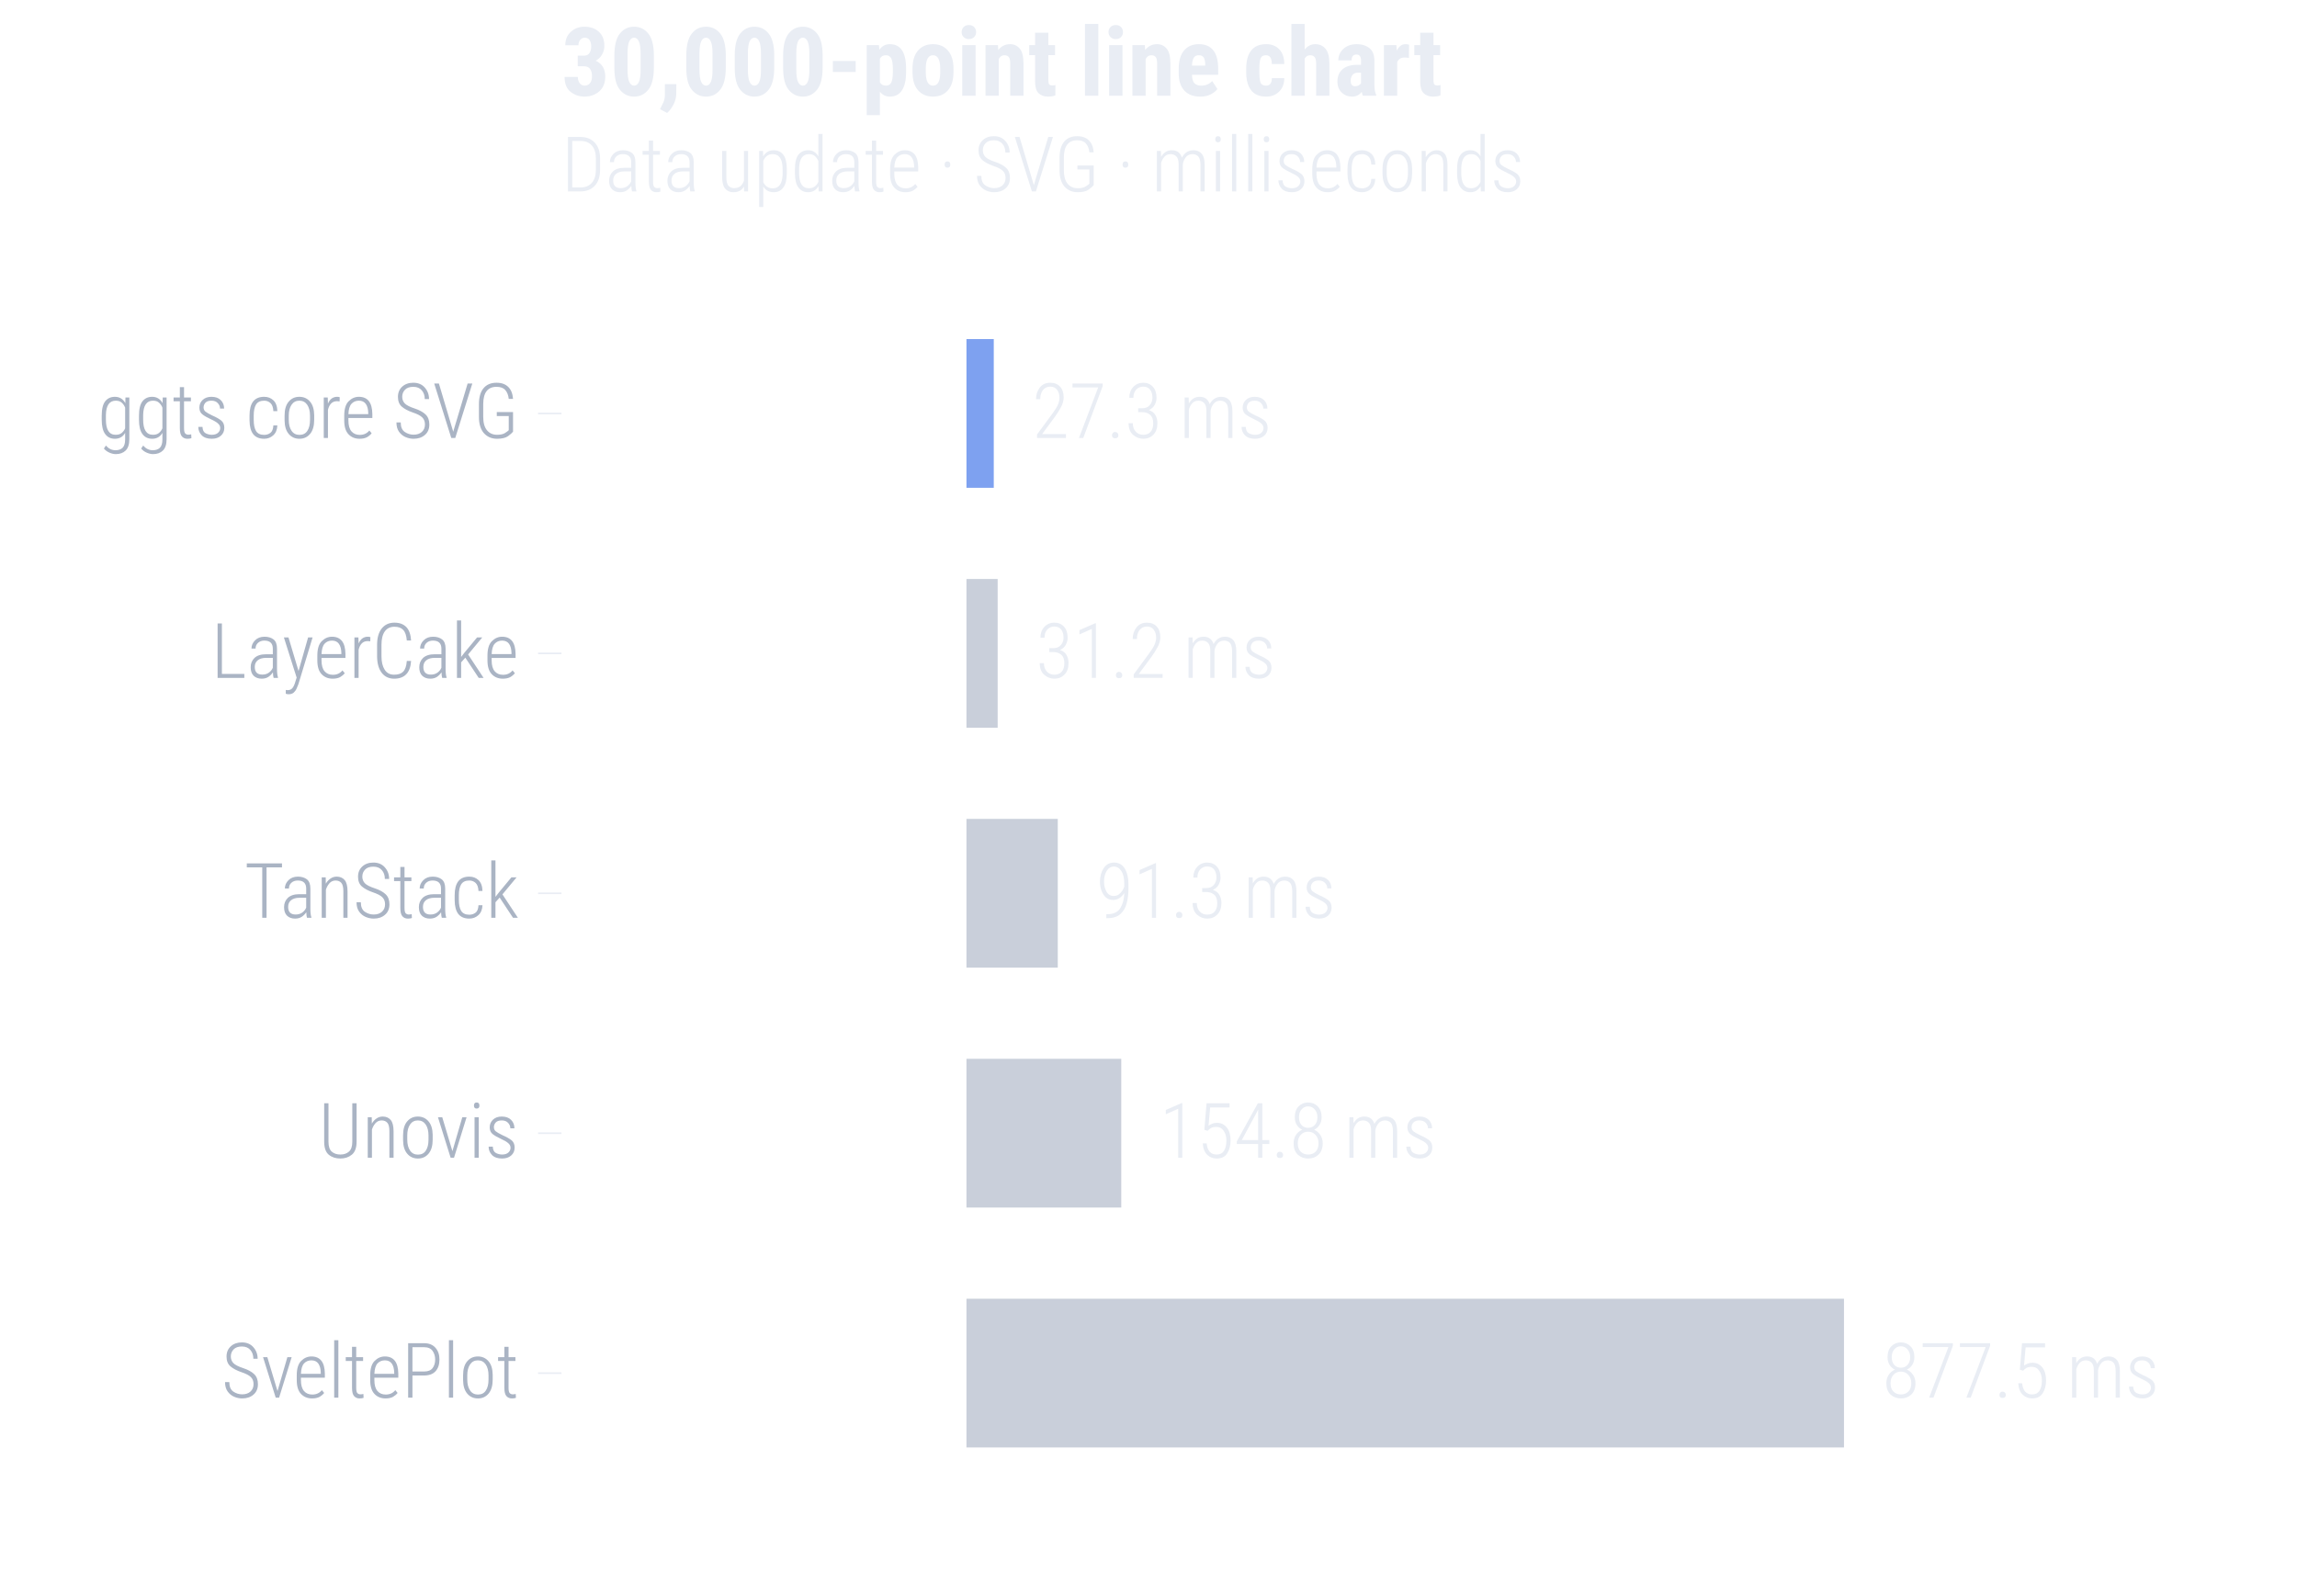
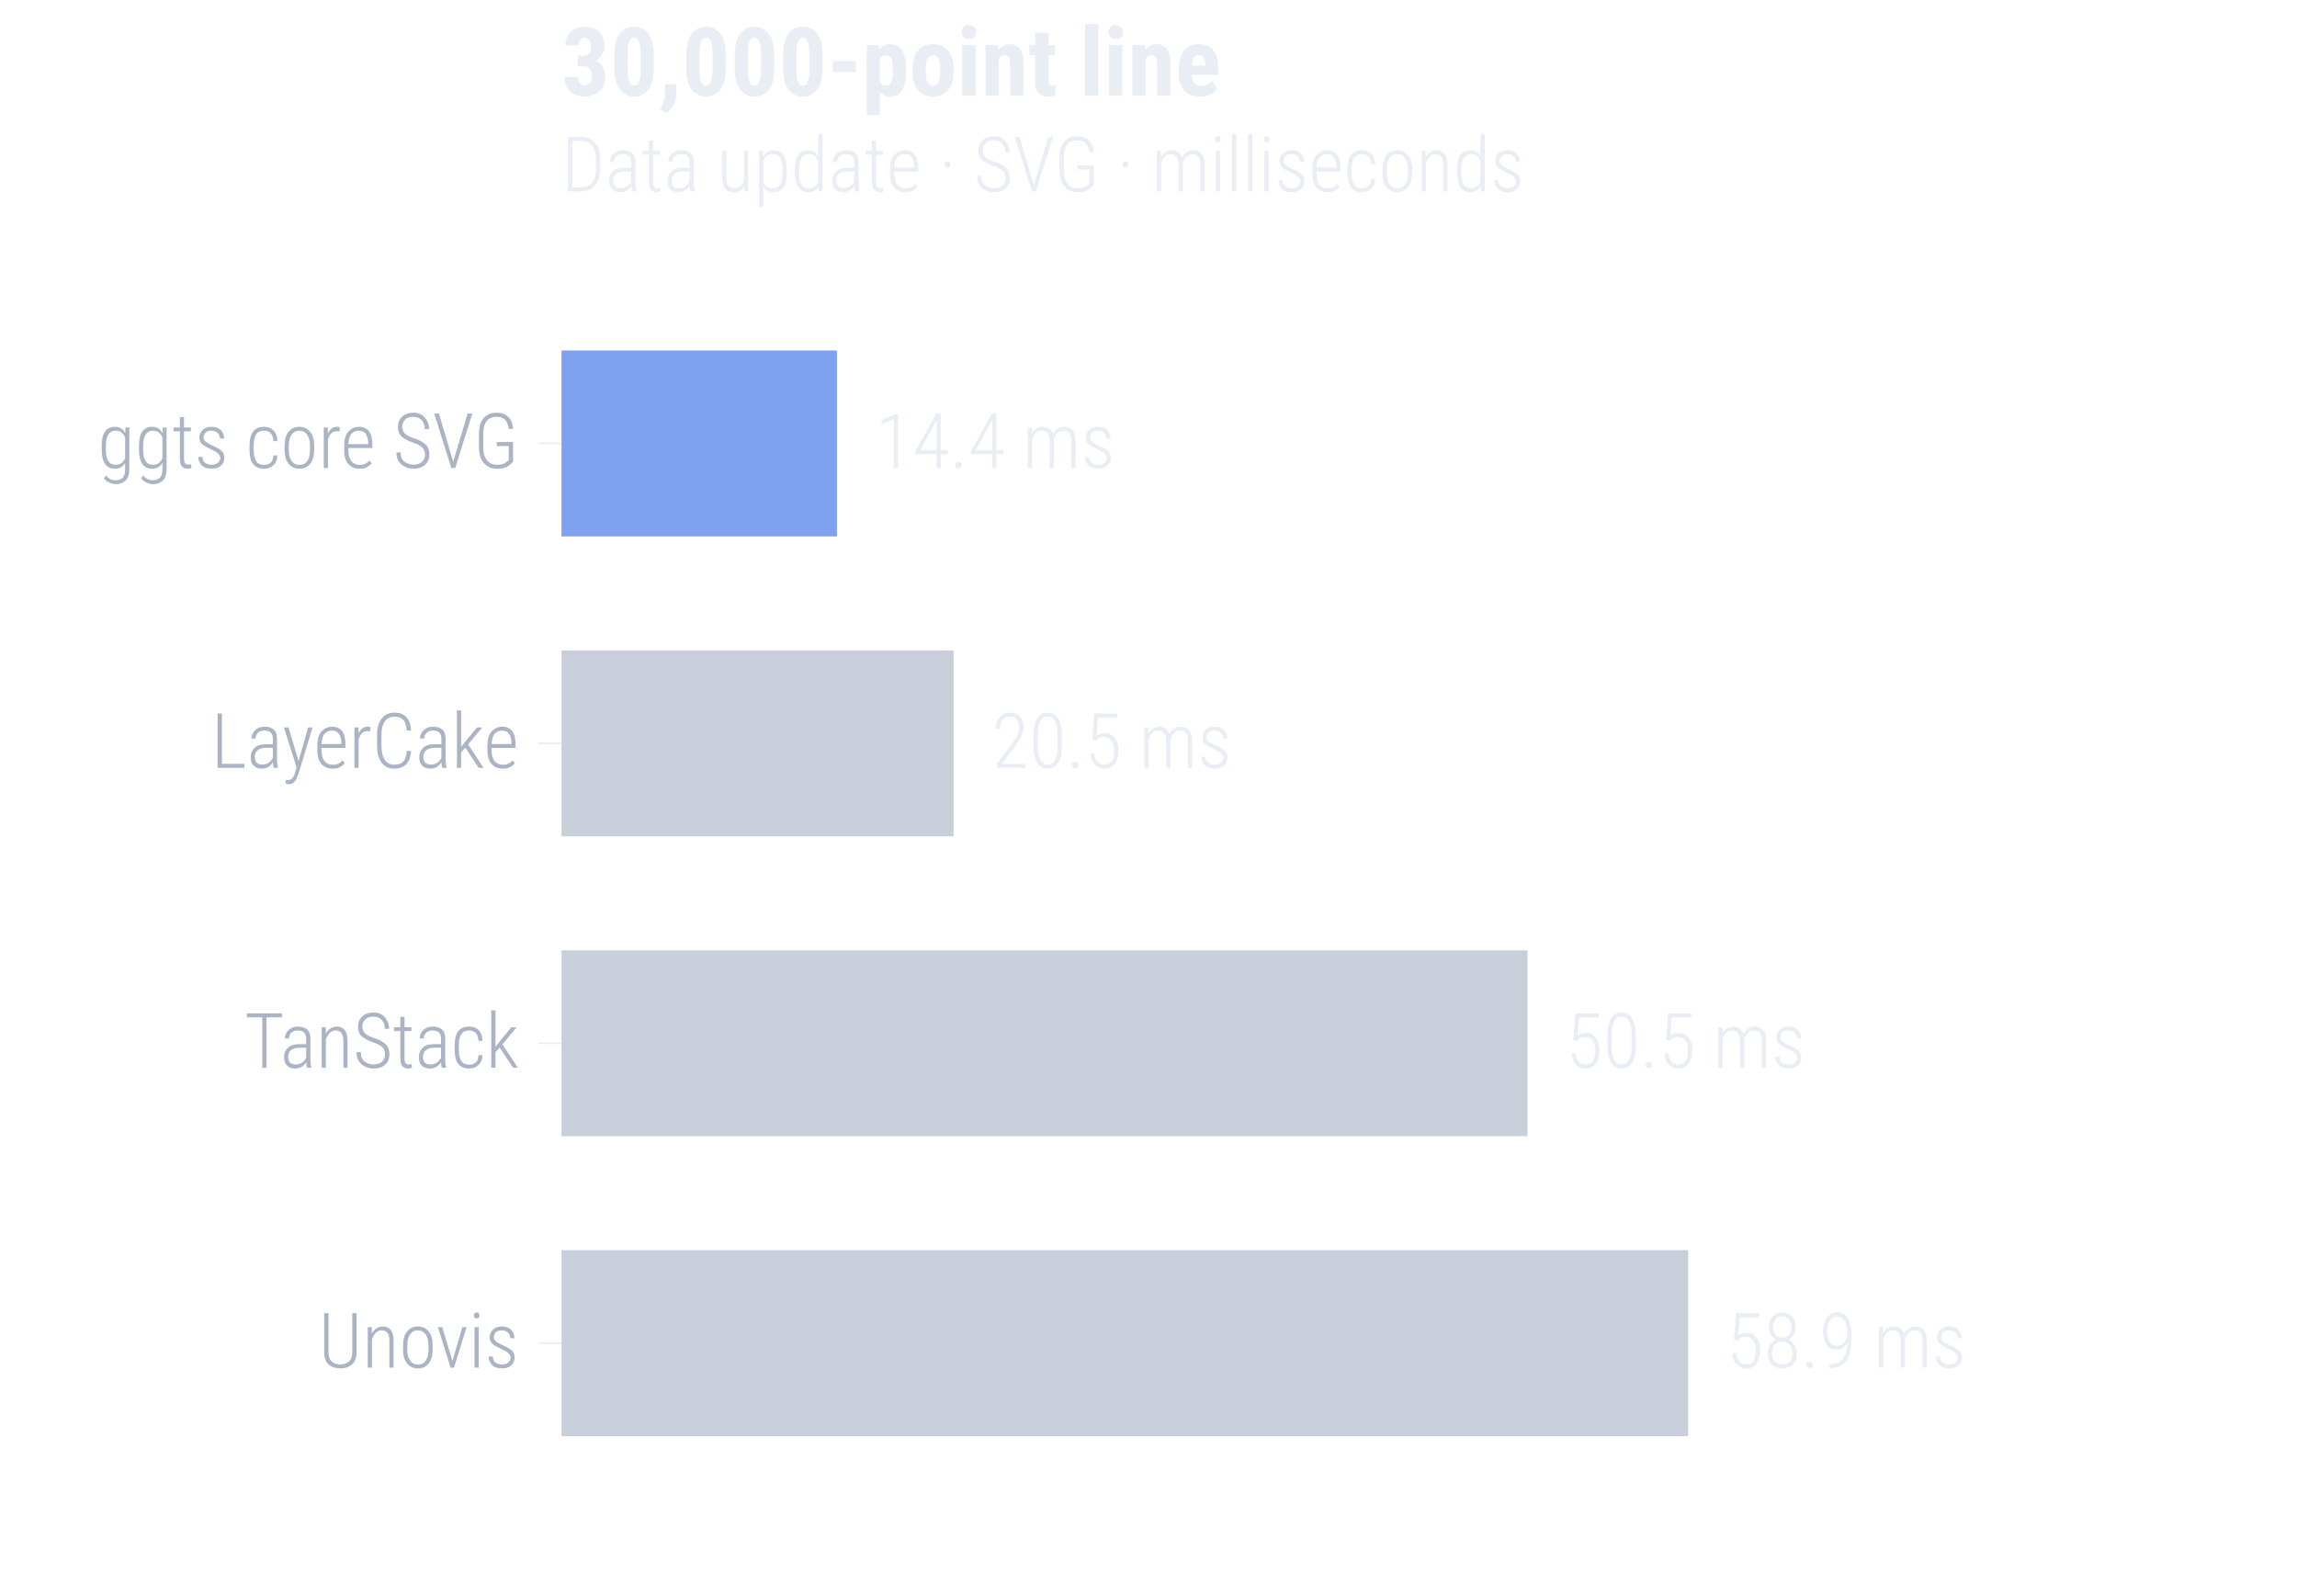
- <svg xmlns="http://www.w3.org/2000/svg" width="360" height="250" viewBox="0 0 360 250" role="img" aria-label="30,000-point line chart. Data update · SVG · milliseconds. Lower is better. ggts core SVG: 27.3 ms; LayerCake: 31.2 ms; TanStack: 91.3 ms; Unovis: 154.8 ms; SveltePlot: 877.5 ms." class="gg-plot" font-family="&quot;Roboto Condensed&quot;, &quot;Arial Narrow&quot;, Arial, sans-serif" font-size="11" font-weight="300" text-rendering="optimizeLegibility" shape-rendering="geometricPrecision">
+ <svg xmlns="http://www.w3.org/2000/svg" width="360" height="250" viewBox="0 0 360 250" role="img" aria-label="30,000-point line. Data update · SVG · milliseconds. Lower is better. ggts core SVG 14.4 ms, LayerCake 20.5 ms, TanStack 50.5 ms, Unovis 58.9 ms." class="gg-plot" font-family="&quot;Roboto Condensed&quot;, &quot;Arial Narrow&quot;, Arial, sans-serif" font-size="11" font-weight="300" text-rendering="optimizeLegibility" shape-rendering="geometricPrecision">
  <rect class="gg-paper" width="360" height="250" fill="var(--gg-paper, transparent)" />
-   <text class="gg-title" x="88" y="15" font-size="15" font-weight="700" fill="var(--gg-ink, #e9edf4)">30,000-point line chart</text>
+   <text class="gg-title" x="88" y="15" font-size="15" font-weight="700" fill="var(--gg-ink, #e9edf4)">30,000-point line</text>
  <text class="gg-subtitle" x="88" y="30" font-size="12" font-weight="300" fill="var(--gg-ink, #e9edf4)">Data update · SVG · milliseconds</text>
  <defs>
    <clipPath id="gg-clip-0">
      <rect width="268" height="188" />
    </clipPath>
  </defs>
  <g class="gg-panel" data-panel="0" transform="translate(88,46)">
    <rect class="gg-panel-background" width="268" height="188" fill="var(--gg-panel, transparent)" />
    <g class="gg-grid" stroke="var(--gg-grid, transparent)" stroke-width="0.25" vector-effect="non-scaling-stroke">
-       <line x1="63.47" y1="0" x2="63.47" y2="188" />
-       <line x1="141.84" y1="0" x2="141.84" y2="188" />
-       <line x1="220.2" y1="0" x2="220.2" y2="188" />
-       <line x1="0" y1="18.8" x2="268" y2="18.8" />
-       <line x1="0" y1="56.4" x2="268" y2="56.4" />
-       <line x1="0" y1="94" x2="268" y2="94" />
-       <line x1="0" y1="131.6" x2="268" y2="131.6" />
-       <line x1="0" y1="169.2" x2="268" y2="169.2" />
+       <line x1="0" y1="0" x2="0" y2="188" />
+       <line x1="59.96" y1="0" x2="59.96" y2="188" />
+       <line x1="119.91" y1="0" x2="119.91" y2="188" />
+       <line x1="179.87" y1="0" x2="179.87" y2="188" />
+       <line x1="239.82" y1="0" x2="239.82" y2="188" />
+       <line x1="0" y1="23.5" x2="268" y2="23.5" />
+       <line x1="0" y1="70.5" x2="268" y2="70.5" />
+       <line x1="0" y1="117.5" x2="268" y2="117.5" />
+       <line x1="0" y1="164.5" x2="268" y2="164.5" />
    </g>
    <g class="gg-marks" clip-path="url(#gg-clip-0)">
      <g class="gg-batch gg-rects" data-layer="0">
-         <rect x="63.47" y="7.14" width="4.28" height="23.31" fill="#7ea1f0" />
-         <rect x="63.47" y="44.74" width="4.89" height="23.31" fill="#c9cfda" />
-         <rect x="63.47" y="82.34" width="14.31" height="23.31" fill="#c9cfda" />
-         <rect x="63.47" y="119.94" width="24.26" height="23.31" fill="#c9cfda" />
-         <rect x="63.47" y="157.54" width="137.53" height="23.31" fill="#c9cfda" />
+         <rect x="0" y="8.93" width="43.17" height="29.14" fill="#7ea1f0" />
+         <rect x="0" y="55.93" width="61.45" height="29.14" fill="#c9cfda" />
+         <rect x="0" y="102.93" width="151.39" height="29.14" fill="#c9cfda" />
+         <rect x="0" y="149.93" width="176.57" height="29.14" fill="#c9cfda" />
      </g>
      <g class="gg-batch gg-glyphs" data-layer="1" font-size="12" text-anchor="start">
-         <text x="73.75" y="18.8" dy="0.32em" fill="var(--gg-ink, #e9edf4)">27.3 ms</text>
-         <text x="74.36" y="56.4" dy="0.32em" fill="var(--gg-ink, #e9edf4)">31.2 ms</text>
-         <text x="83.78" y="94" dy="0.32em" fill="var(--gg-ink, #e9edf4)">91.3 ms</text>
-         <text x="93.73" y="131.6" dy="0.32em" fill="var(--gg-ink, #e9edf4)">154.8 ms</text>
-         <text x="207" y="169.2" dy="0.32em" fill="var(--gg-ink, #e9edf4)">877.5 ms</text>
+         <text x="49.17" y="23.5" dy="0.32em" fill="var(--gg-ink, #e9edf4)">14.4 ms</text>
+         <text x="67.45" y="70.5" dy="0.32em" fill="var(--gg-ink, #e9edf4)">20.5 ms</text>
+         <text x="157.39" y="117.5" dy="0.32em" fill="var(--gg-ink, #e9edf4)">50.5 ms</text>
+         <text x="182.57" y="164.5" dy="0.32em" fill="var(--gg-ink, #e9edf4)">58.9 ms</text>
      </g>
    </g>
    <rect class="gg-panel-border" width="268" height="188" fill="none" stroke="var(--gg-panelBorder, transparent)" stroke-width="0.5" vector-effect="non-scaling-stroke" />
  </g>
  <g class="gg-axis gg-axis-y" transform="translate(88,46)">
-     <g class="gg-tick" transform="translate(0,18.8)">
+     <g class="gg-tick" transform="translate(0,23.5)">
      <line x2="-3.67" stroke="var(--gg-tickColor, #e9edf4)" stroke-width="0.25" vector-effect="non-scaling-stroke" />
      <text x="-6.67" dy="0.32em" text-anchor="end" fill="var(--gg-axisText, #aab4c4)" font-size="12" font-weight="300">ggts core SVG</text>
    </g>
-     <g class="gg-tick" transform="translate(0,56.4)">
+     <g class="gg-tick" transform="translate(0,70.5)">
      <line x2="-3.67" stroke="var(--gg-tickColor, #e9edf4)" stroke-width="0.25" vector-effect="non-scaling-stroke" />
      <text x="-6.67" dy="0.32em" text-anchor="end" fill="var(--gg-axisText, #aab4c4)" font-size="12" font-weight="300">LayerCake</text>
    </g>
-     <g class="gg-tick" transform="translate(0,94)">
+     <g class="gg-tick" transform="translate(0,117.5)">
      <line x2="-3.67" stroke="var(--gg-tickColor, #e9edf4)" stroke-width="0.25" vector-effect="non-scaling-stroke" />
      <text x="-6.67" dy="0.32em" text-anchor="end" fill="var(--gg-axisText, #aab4c4)" font-size="12" font-weight="300">TanStack</text>
    </g>
-     <g class="gg-tick" transform="translate(0,131.6)">
+     <g class="gg-tick" transform="translate(0,164.5)">
      <line x2="-3.67" stroke="var(--gg-tickColor, #e9edf4)" stroke-width="0.25" vector-effect="non-scaling-stroke" />
      <text x="-6.67" dy="0.32em" text-anchor="end" fill="var(--gg-axisText, #aab4c4)" font-size="12" font-weight="300">Unovis</text>
    </g>
-     <g class="gg-tick" transform="translate(0,169.2)">
-       <line x2="-3.67" stroke="var(--gg-tickColor, #e9edf4)" stroke-width="0.25" vector-effect="non-scaling-stroke" />
-       <text x="-6.67" dy="0.32em" text-anchor="end" fill="var(--gg-axisText, #aab4c4)" font-size="12" font-weight="300">SveltePlot</text>
-     </g>
  </g>
</svg>
